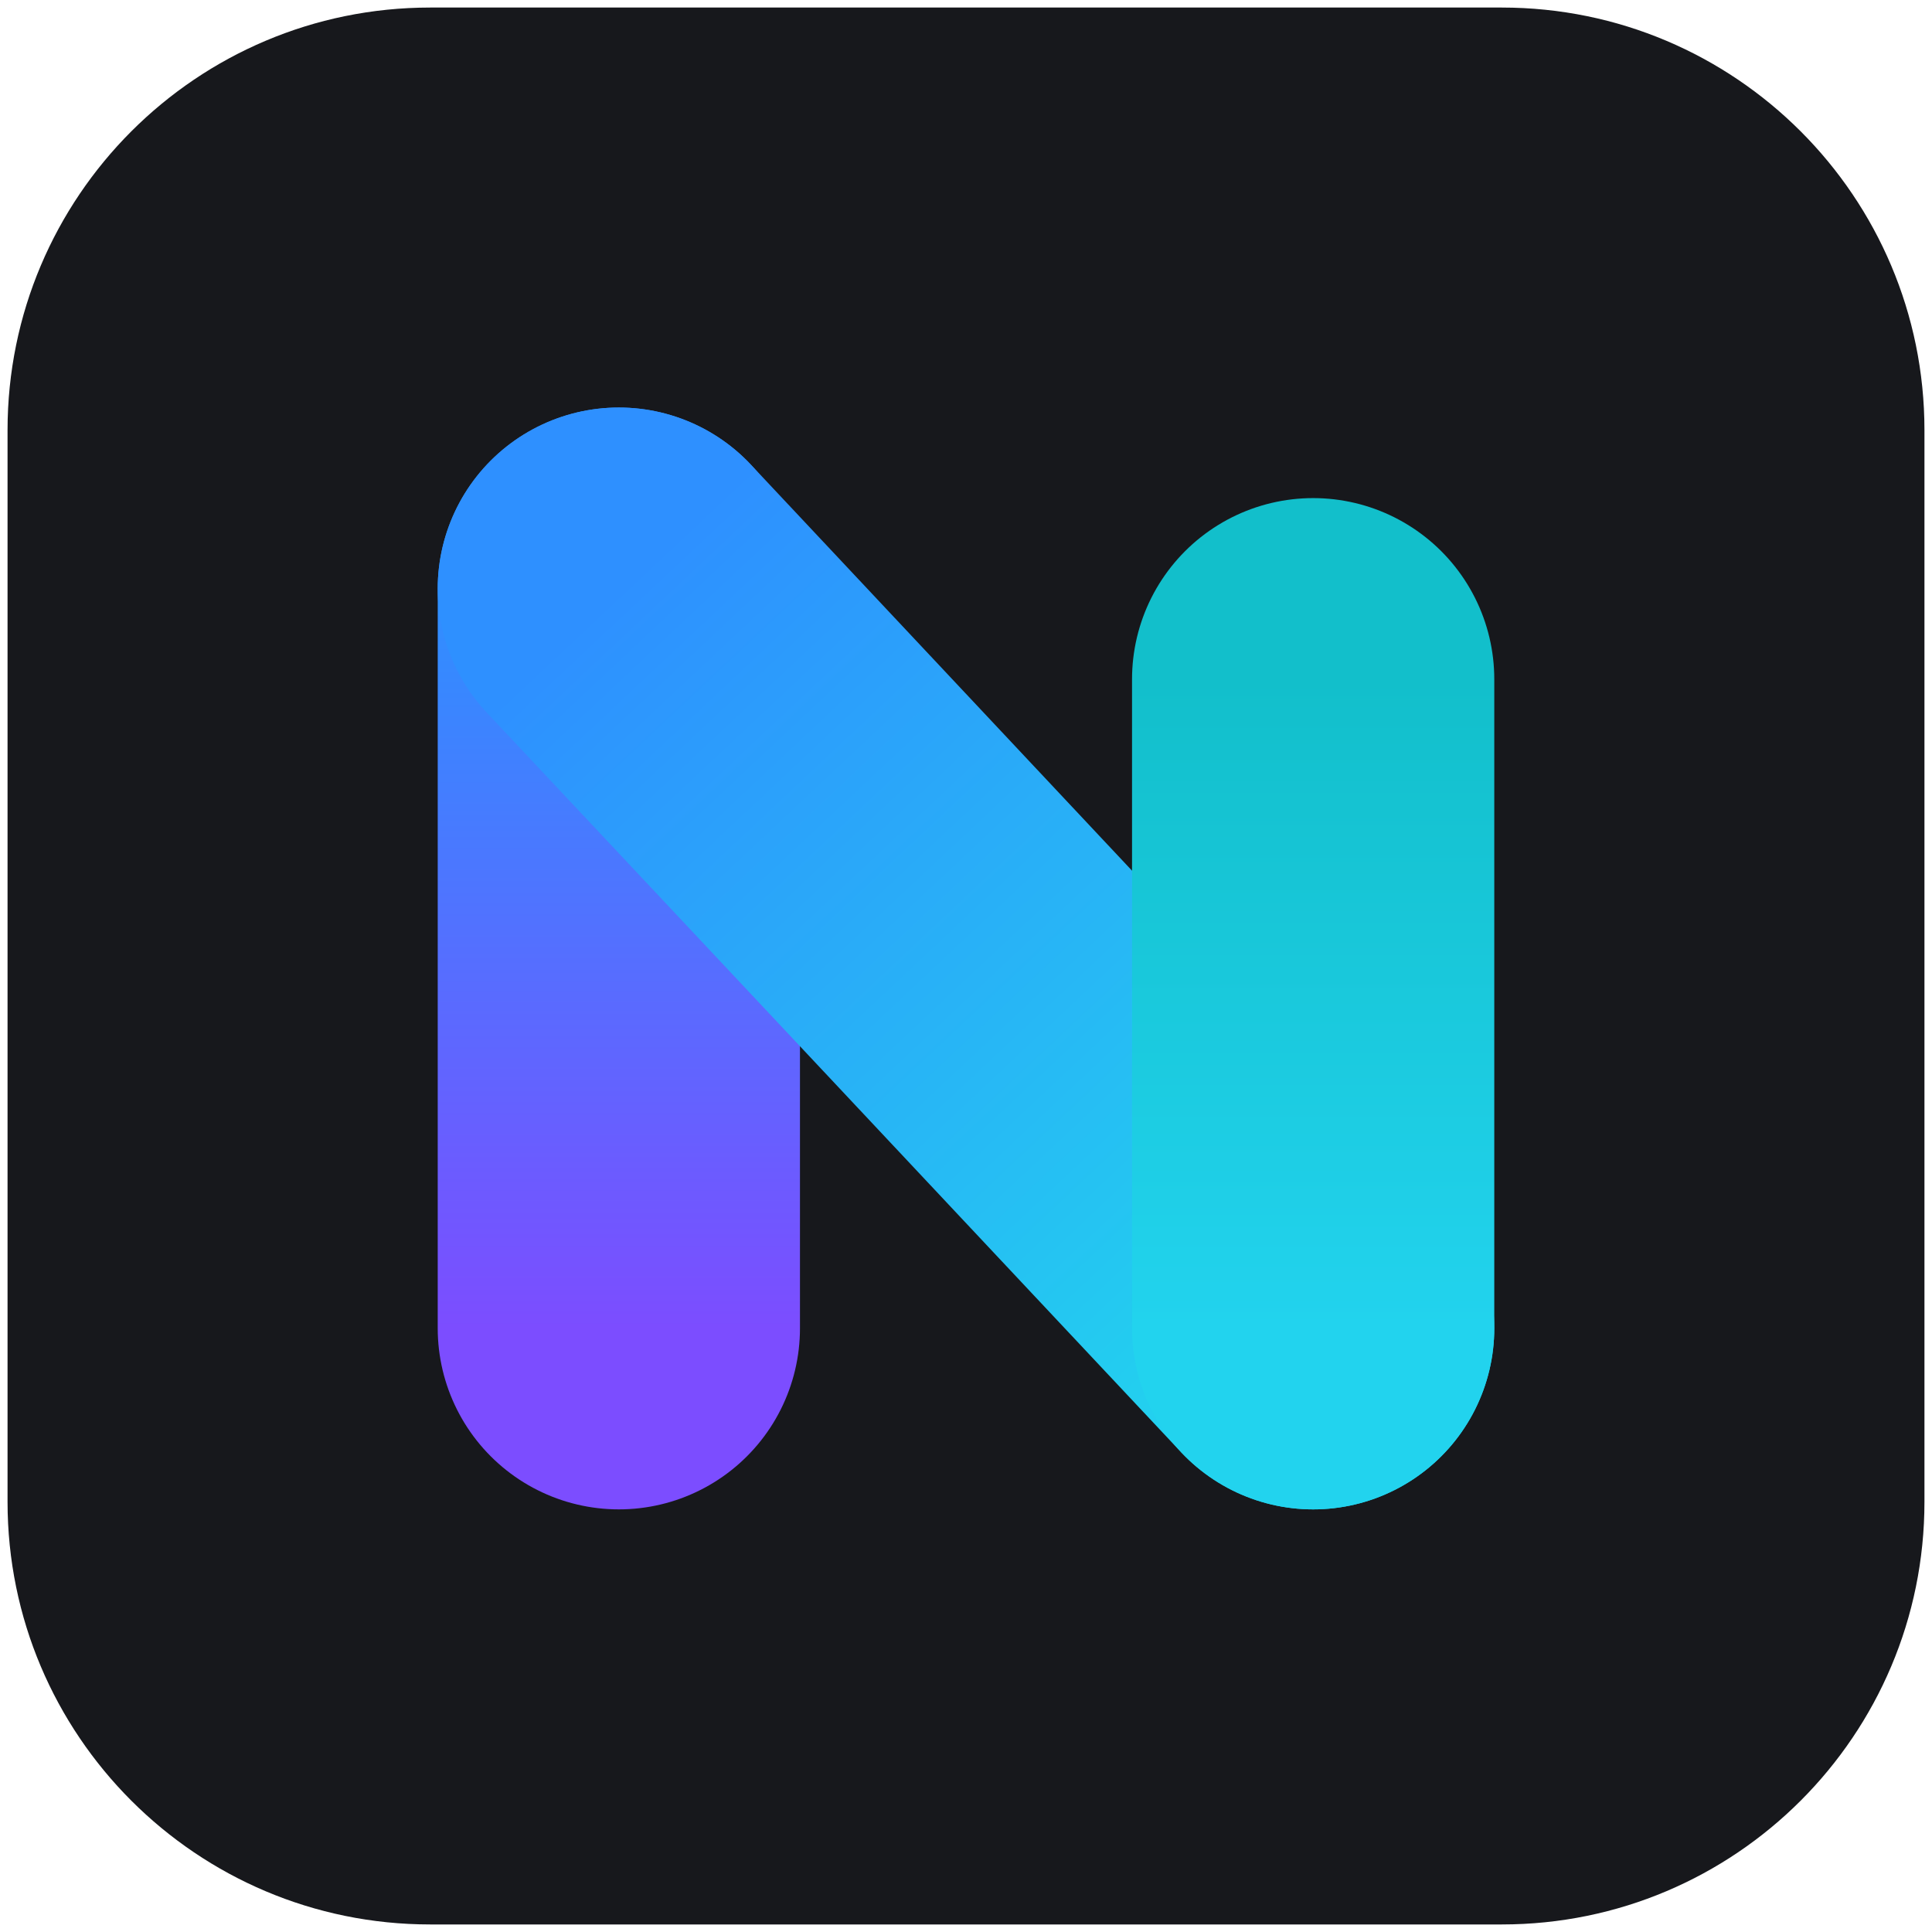
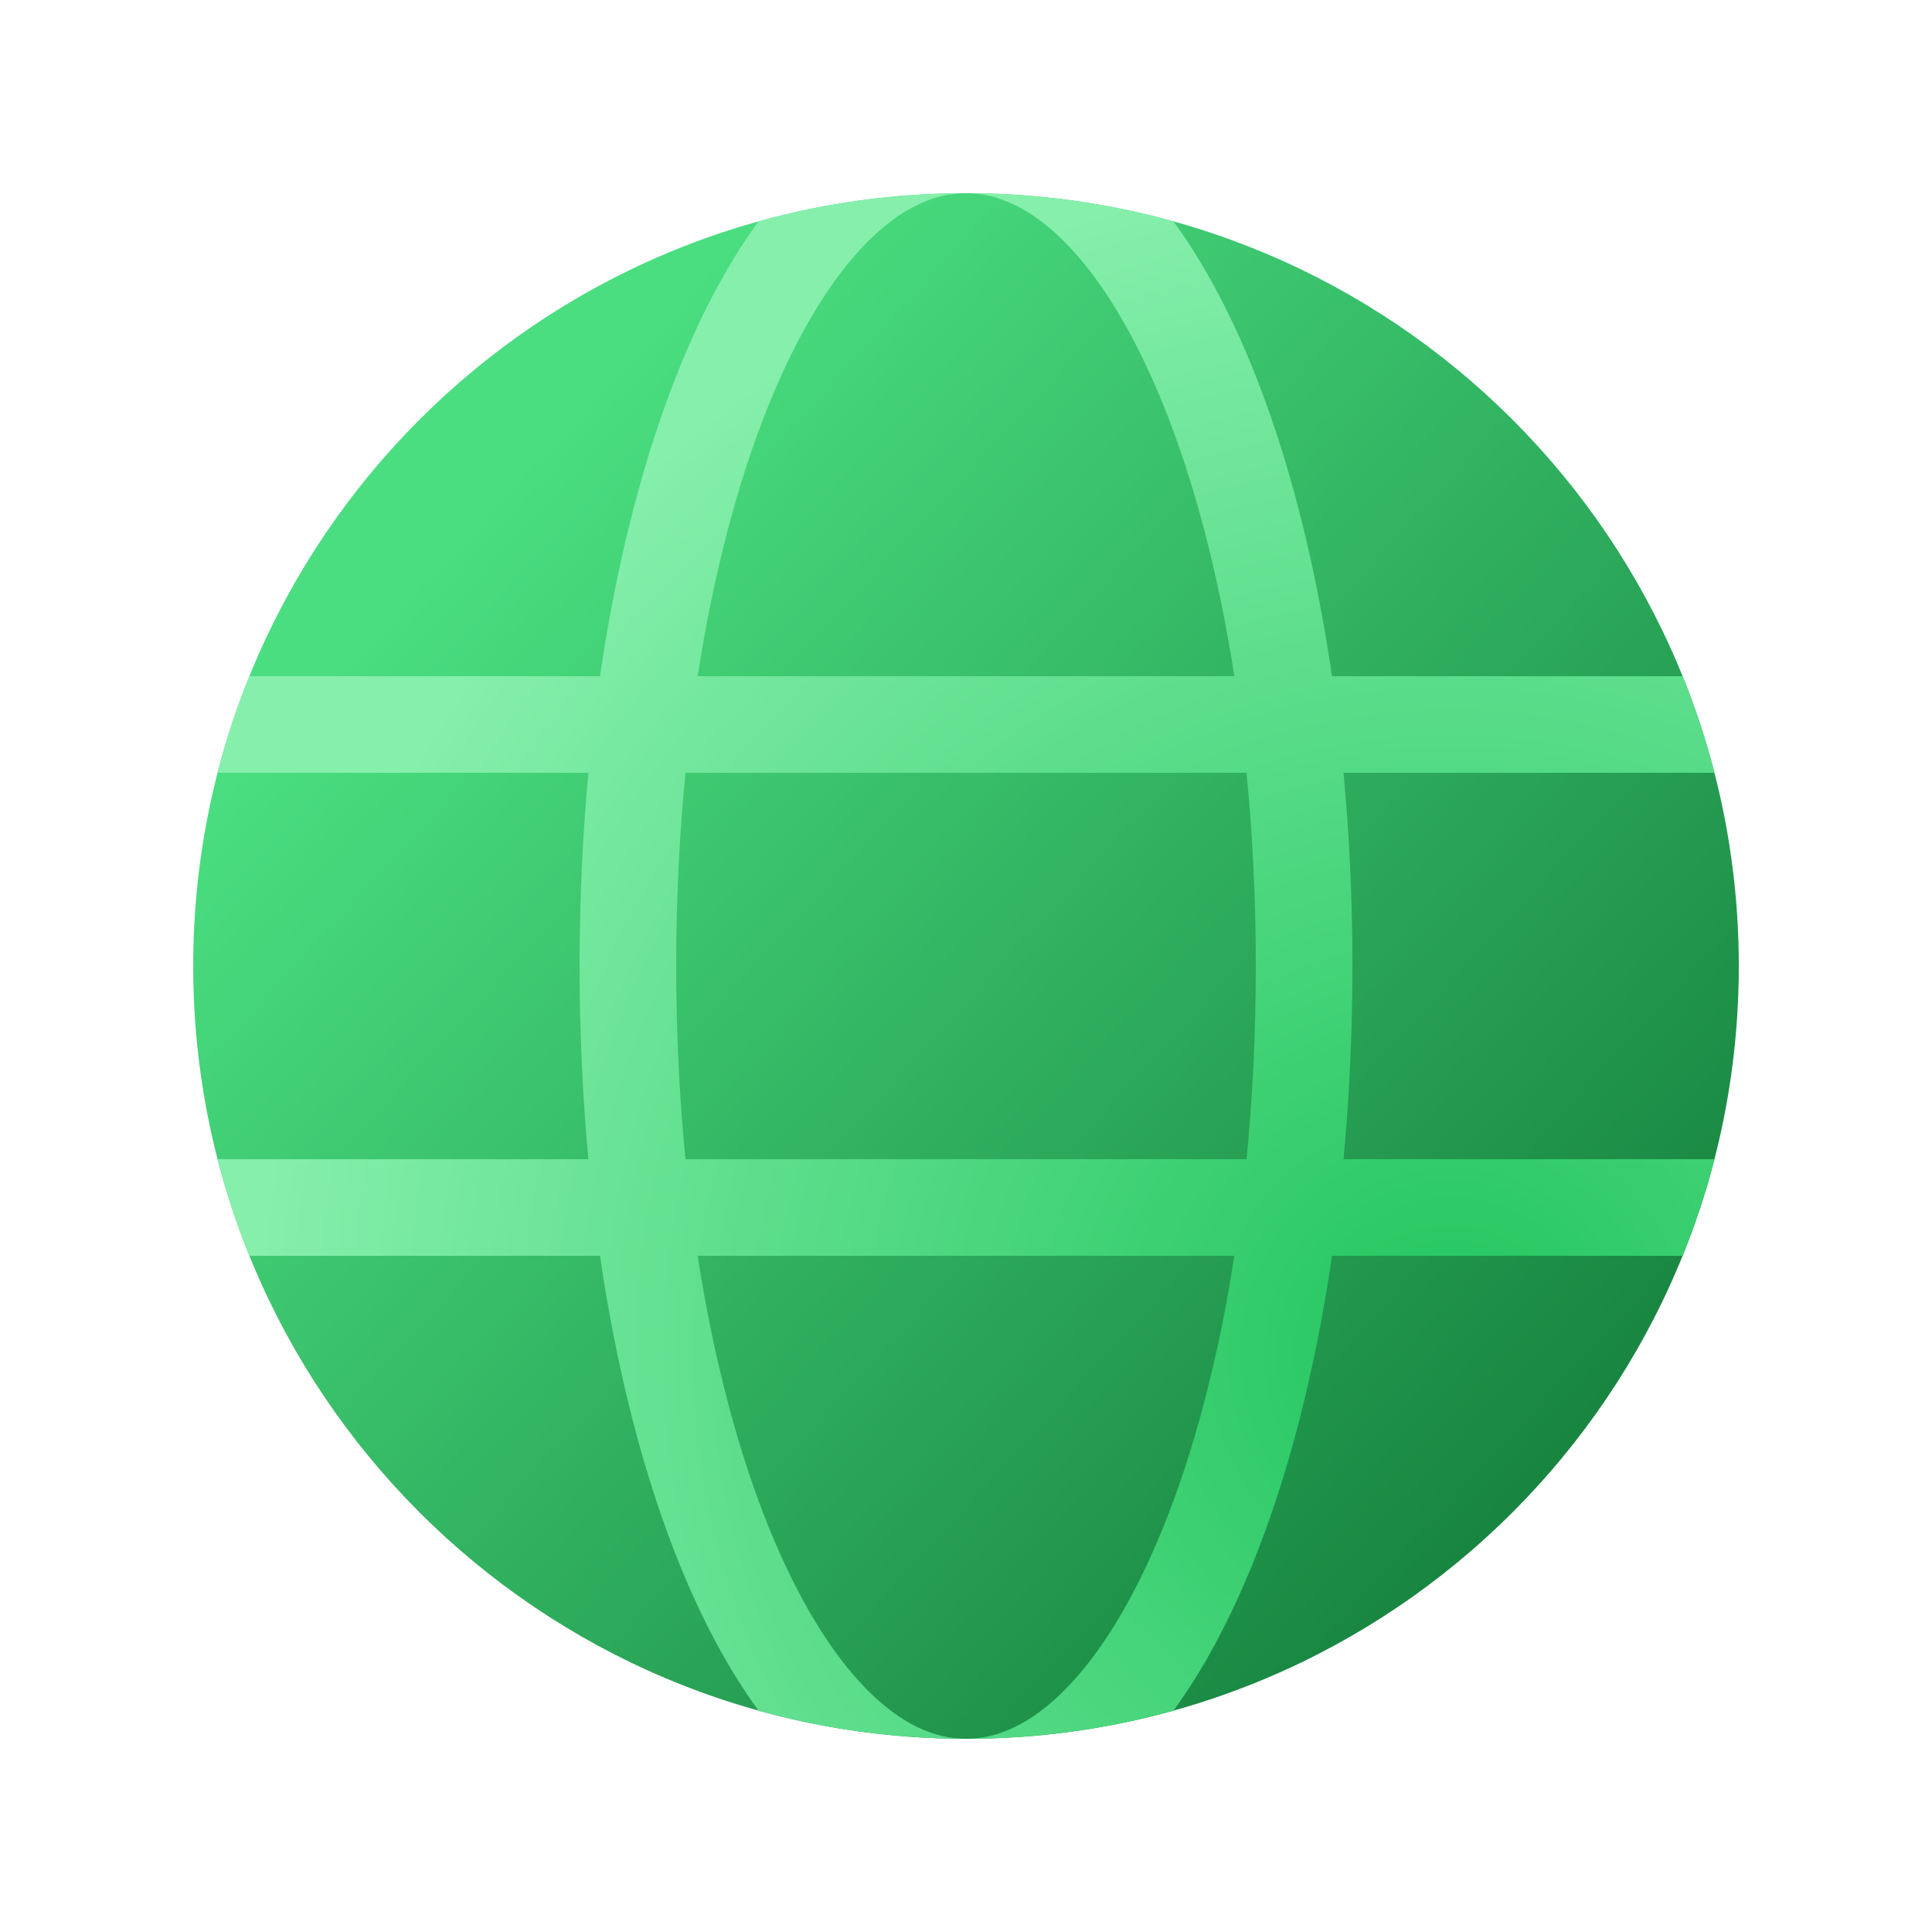
- <svg xmlns="http://www.w3.org/2000/svg" viewBox="0 0 256 256" width="256" height="256">
+ <svg xmlns="http://www.w3.org/2000/svg" width="256" height="256" viewBox="0 0 20 20" fill="none">
+   <path d="M10 18C14.418 18 18 14.418 18 10C18 5.582 14.418 2 10 2C5.582 2 2 5.582 2 10C2 14.418 5.582 18 10 18Z" fill="url(#paint0_linear_71274_9656)" />
+   <path fill-rule="evenodd" clip-rule="evenodd" d="M7.853 2.291C7.542 2.716 7.269 3.229 7.037 3.801C6.669 4.707 6.387 5.796 6.211 7H2.581C2.451 7.323 2.34 7.657 2.252 8H6.091C6.031 8.644 6 9.314 6 10C6 10.686 6.031 11.356 6.091 12H2.252C2.34 12.343 2.451 12.677 2.581 13H6.211C6.387 14.204 6.669 15.293 7.037 16.199C7.269 16.771 7.542 17.284 7.853 17.709C8.536 17.898 9.256 18 10 18C10.744 18 11.463 17.898 12.147 17.709C12.458 17.284 12.73 16.771 12.963 16.199C13.331 15.293 13.613 14.204 13.789 13H17.418C17.549 12.677 17.66 12.343 17.748 12H13.908C13.969 11.356 14 10.686 14 10C14 9.314 13.969 8.644 13.908 8H17.748C17.66 7.657 17.549 7.323 17.418 7H13.789C13.613 5.796 13.331 4.707 12.963 3.801C12.73 3.229 12.458 2.716 12.147 2.291C11.463 2.101 10.744 2 10 2C9.256 2 8.536 2.101 7.853 2.291ZM7.222 7C7.389 5.924 7.643 4.965 7.963 4.178C8.261 3.445 8.605 2.886 8.966 2.518C9.324 2.153 9.672 2 10 2C10.328 2 10.676 2.153 11.034 2.518C11.395 2.886 11.739 3.445 12.037 4.178C12.357 4.965 12.611 5.924 12.778 7H7.222ZM10 18C10.328 18 10.676 17.847 11.034 17.482C11.395 17.114 11.739 16.555 12.037 15.822C12.357 15.035 12.611 14.076 12.778 13H7.222C7.389 14.076 7.643 15.035 7.963 15.822C8.261 16.555 8.605 17.114 8.966 17.482C9.324 17.847 9.672 18 10 18ZM7 10C7 10.692 7.033 11.362 7.096 12H12.904C12.967 11.362 13 10.692 13 10C13 9.308 12.967 8.638 12.904 8H7.096C7.033 8.638 7 9.308 7 10Z" fill="url(#paint1_radial_71274_9656)" />
  <defs>
-     <linearGradient id="left" x1="82" y1="176" x2="82" y2="78" gradientUnits="userSpaceOnUse">
-       <stop offset="0" stop-color="#7C4DFF" />
-       <stop offset="1" stop-color="#2E90FF" />
+     <linearGradient id="paint0_linear_71274_9656" x1="5.556" y1="4.667" x2="17.111" y2="15.333" gradientUnits="userSpaceOnUse">
+       <stop stop-color="#4ADE80" />
+       <stop offset="1" stop-color="#15803D" />
    </linearGradient>
-     <linearGradient id="diagonal" x1="82" y1="78" x2="174" y2="176" gradientUnits="userSpaceOnUse">
-       <stop offset="0" stop-color="#2E90FF" />
-       <stop offset="1" stop-color="#22D3EE" />
-     </linearGradient>
-     <linearGradient id="right" x1="174" y1="176" x2="174" y2="90" gradientUnits="userSpaceOnUse">
-       <stop offset="0" stop-color="#22D3EE" />
-       <stop offset="1" stop-color="#12BFCB" />
-     </linearGradient>
+     <radialGradient id="paint1_radial_71274_9656" cx="0" cy="0" r="1" gradientUnits="userSpaceOnUse" gradientTransform="translate(15 14.0024) rotate(-135) scale(12.7313)">
+       <stop stop-color="#22C55E" />
+       <stop offset="0.974" stop-color="#86EFAC" />
+     </radialGradient>
  </defs>
-   <rect x="1" y="1" width="254" height="254" rx="56" fill="#17181C" />
-   <g fill="none" stroke-width="48" stroke-linecap="round" stroke-linejoin="round">
-     <path d="M82 176 L82 78" stroke="url(#left)" />
-     <path d="M82 78 L174 176" stroke="url(#diagonal)" />
-     <path d="M174 176 L174 90" stroke="url(#right)" />
-   </g>
</svg>
